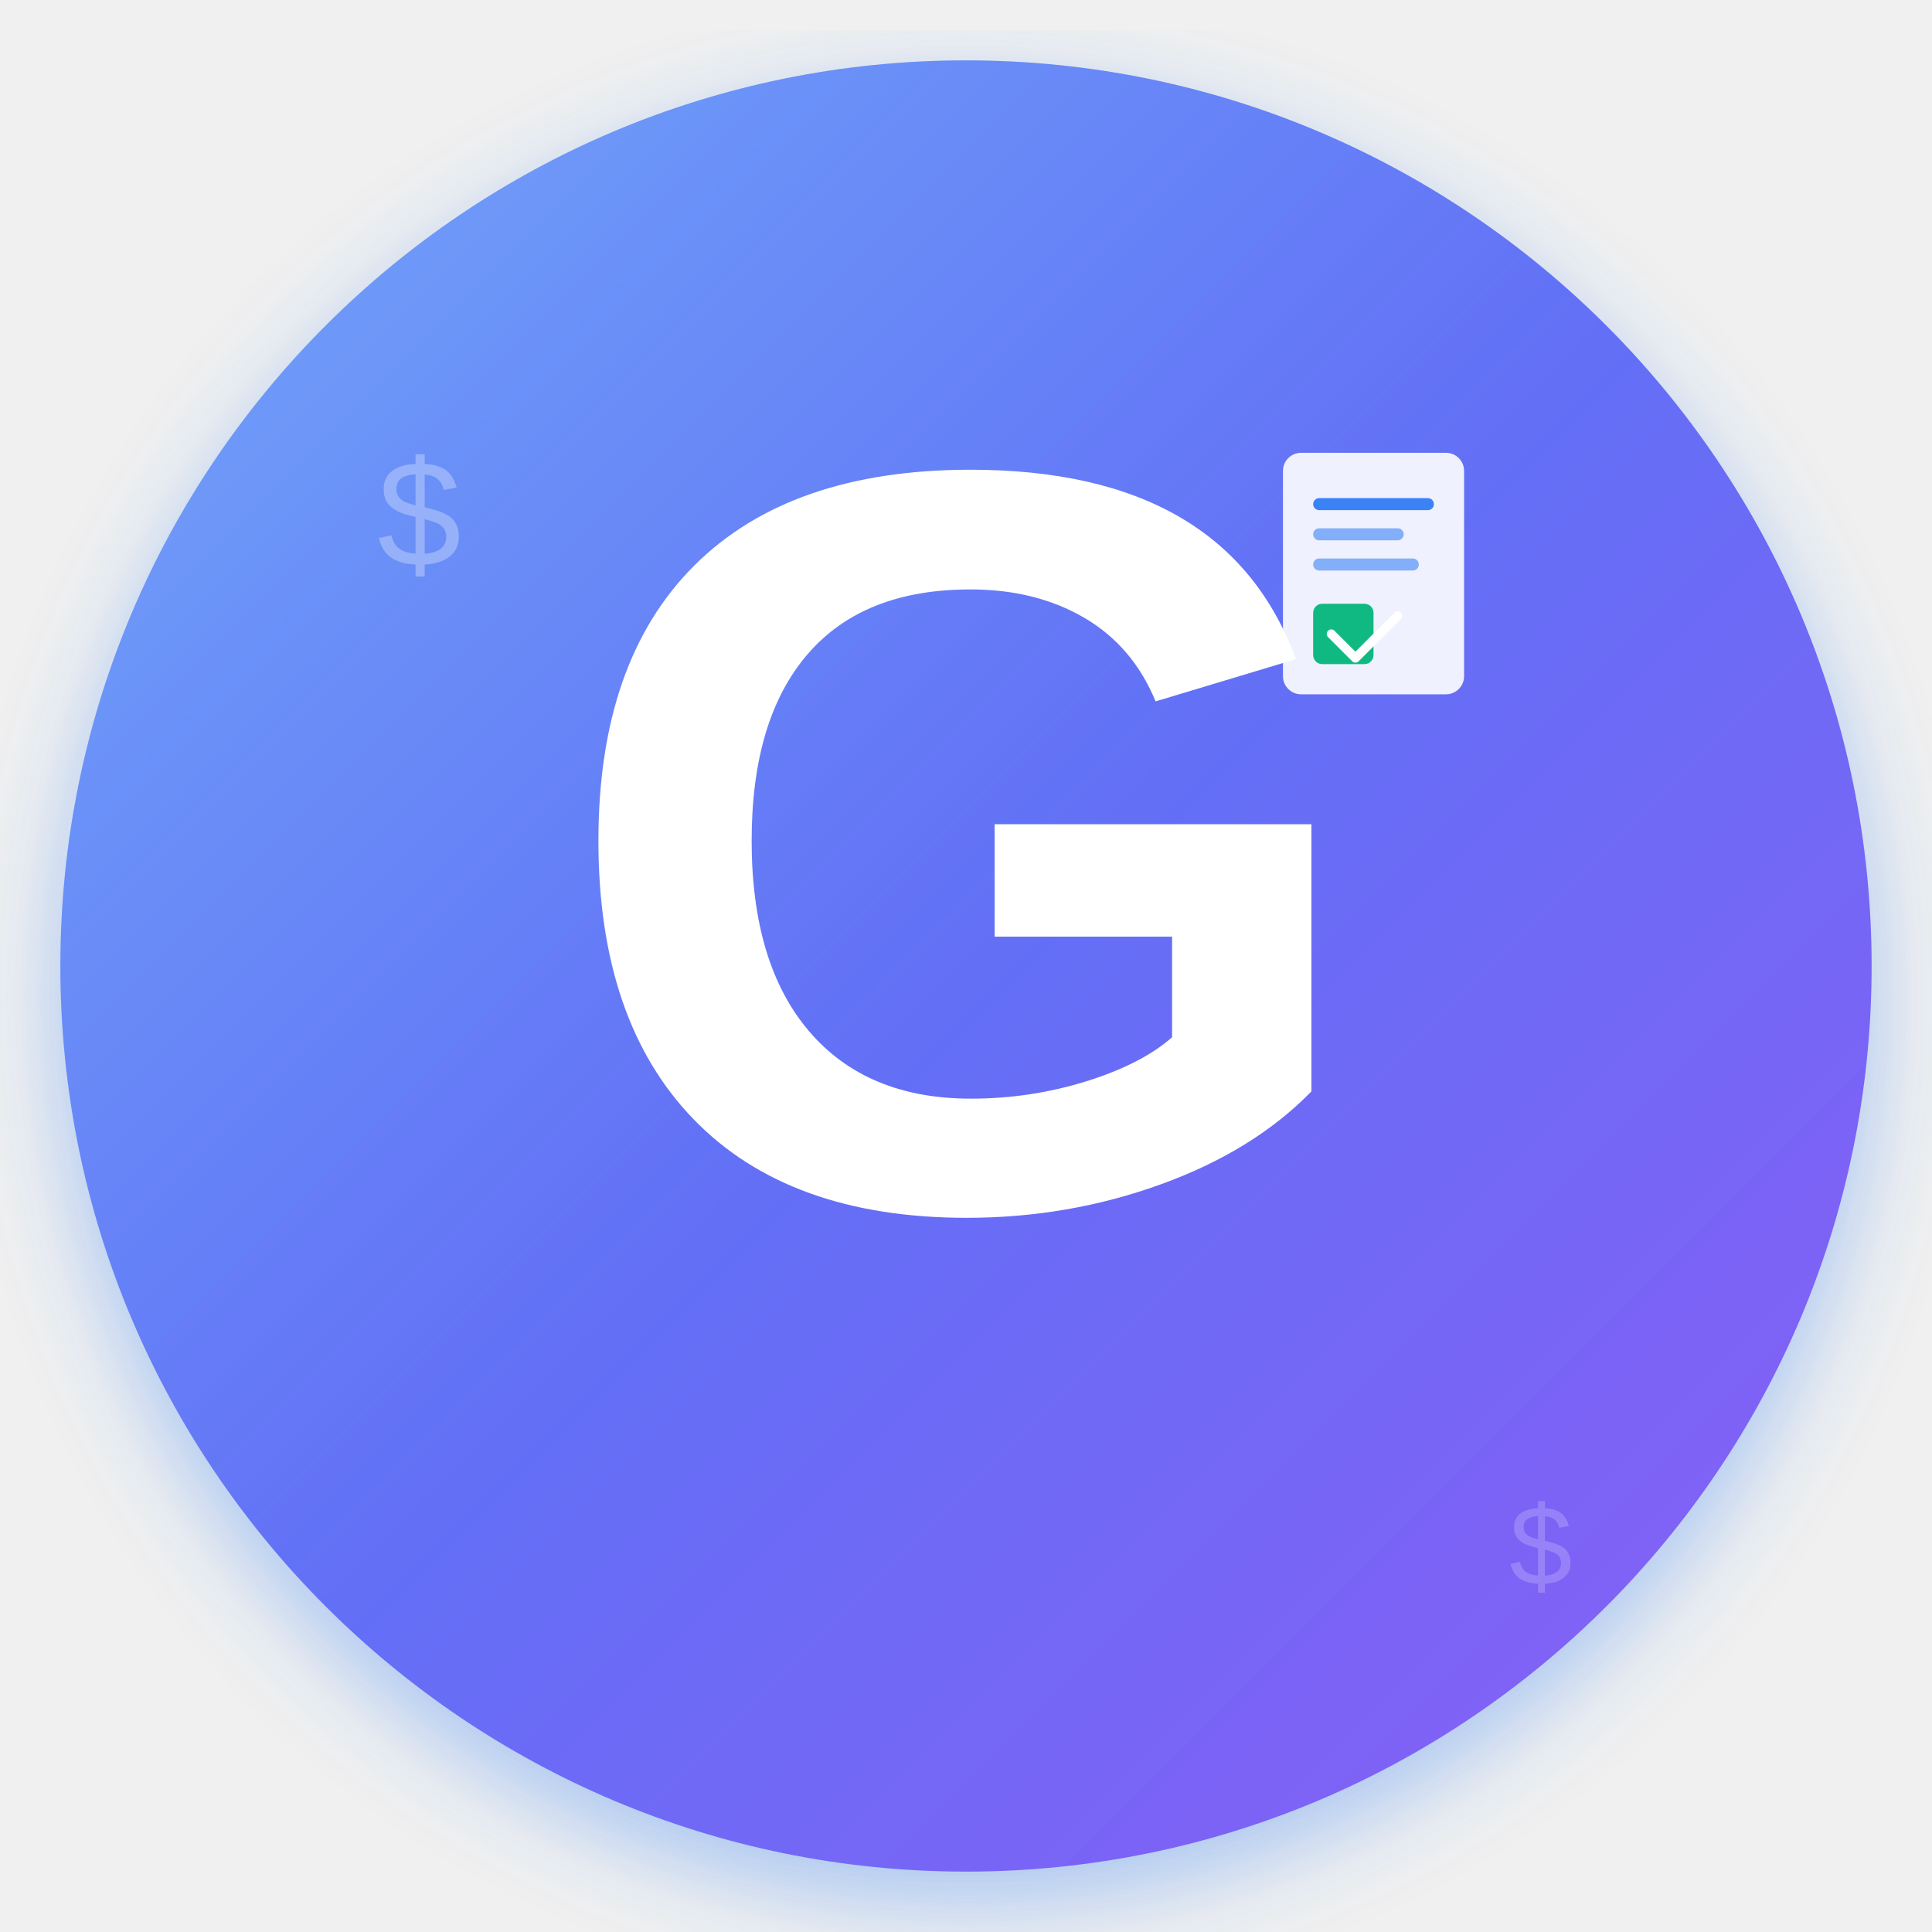
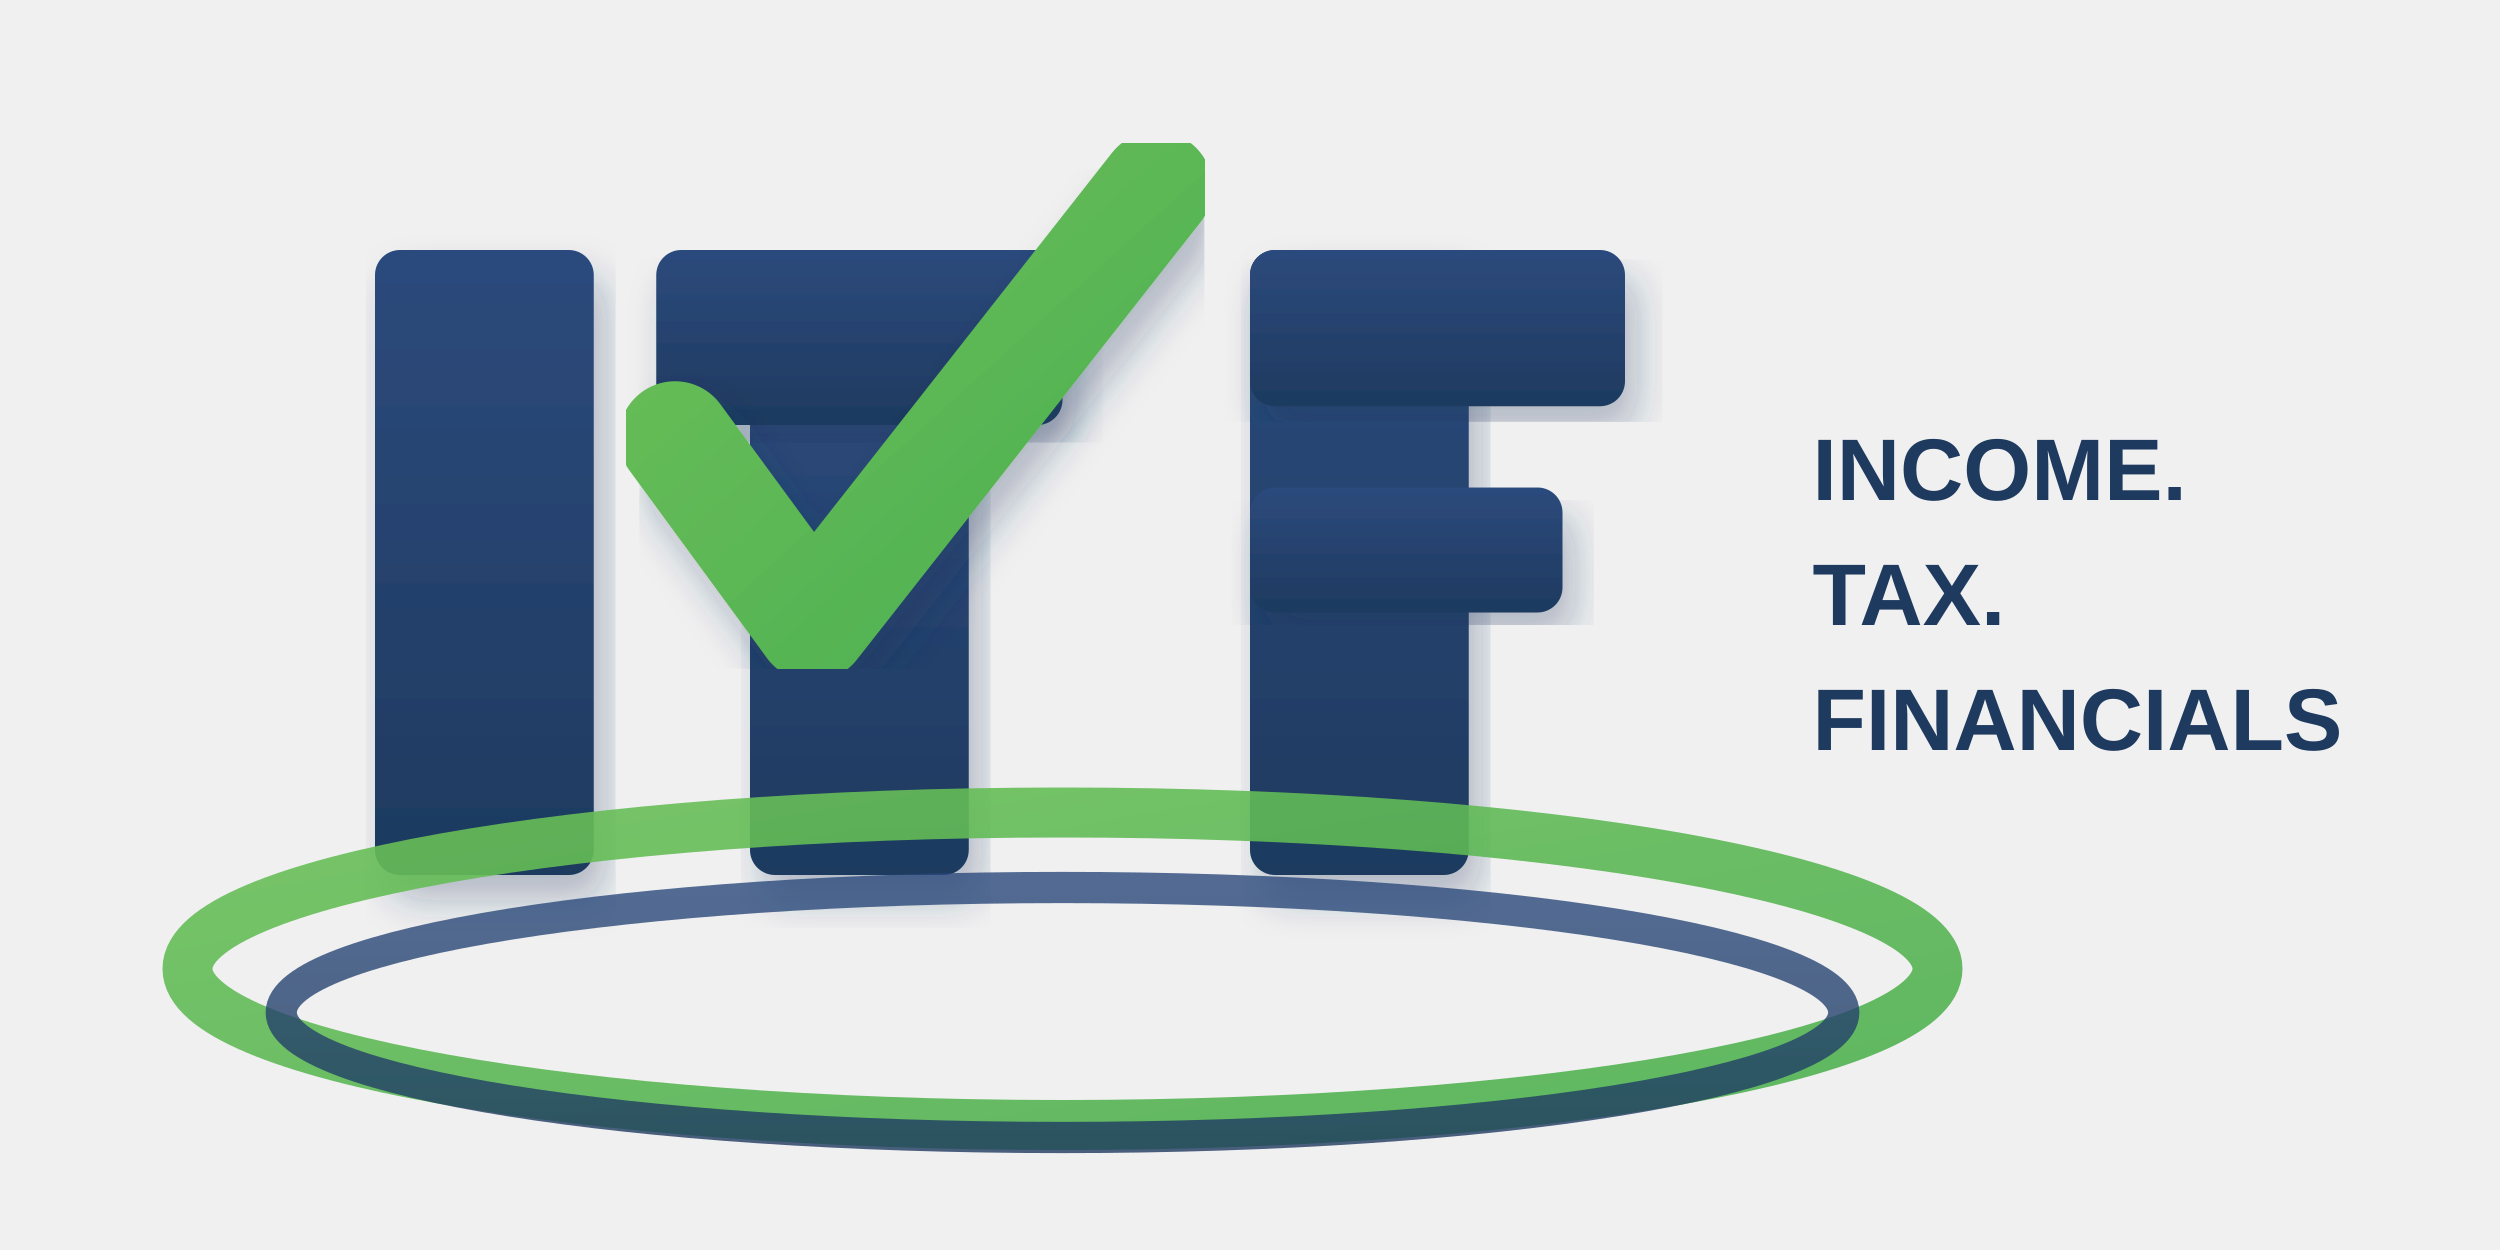
- <svg xmlns="http://www.w3.org/2000/svg" viewBox="0 0 512 512">
+ <svg xmlns="http://www.w3.org/2000/svg" viewBox="0 0 400 200">
  <defs>
-     <linearGradient id="bgGradient" x1="0%" y1="0%" x2="100%" y2="100%">
-       <stop offset="0%" style="stop-color:#3B82F6;stop-opacity:1" />
-       <stop offset="100%" style="stop-color:#8B5CF6;stop-opacity:1" />
+     <linearGradient id="blueGrad" x1="0%" y1="0%" x2="0%" y2="100%">
+       <stop offset="0%" style="stop-color:#2c4a7c" />
+       <stop offset="100%" style="stop-color:#1e3a5f" />
    </linearGradient>
-     <linearGradient id="shineGradient" x1="0%" y1="0%" x2="100%" y2="100%">
-       <stop offset="0%" style="stop-color:#ffffff;stop-opacity:0.3" />
-       <stop offset="50%" style="stop-color:#ffffff;stop-opacity:0" />
+     <linearGradient id="greenGrad" x1="0%" y1="0%" x2="100%" y2="100%">
+       <stop offset="0%" style="stop-color:#6BBF59" />
+       <stop offset="100%" style="stop-color:#4CAF50" />
    </linearGradient>
-     <filter id="shadow" x="-20%" y="-20%" width="140%" height="140%">
-       <feDropShadow dx="0" dy="8" stdDeviation="12" flood-color="#3B82F6" flood-opacity="0.4" />
+     <filter id="shadow" x="-10%" y="-10%" width="120%" height="120%">
+       <feDropShadow dx="2" dy="4" stdDeviation="3" flood-color="#1e3a5f" flood-opacity="0.3" />
    </filter>
  </defs>
-   <circle cx="256" cy="256" r="240" fill="url(#bgGradient)" filter="url(#shadow)" />
-   <circle cx="256" cy="256" r="240" fill="url(#shineGradient)" />
-   <text x="256" y="320" font-family="Arial, Helvetica, sans-serif" font-size="280" font-weight="bold" fill="white" text-anchor="middle">G</text>
-   <g transform="translate(340, 120) scale(0.8)">
-     <rect x="0" y="0" width="60" height="80" rx="6" fill="white" opacity="0.9" />
-     <rect x="10" y="15" width="40" height="4" rx="2" fill="#3B82F6" />
-     <rect x="10" y="25" width="30" height="4" rx="2" fill="#3B82F6" opacity="0.6" />
-     <rect x="10" y="35" width="35" height="4" rx="2" fill="#3B82F6" opacity="0.6" />
-     <rect x="10" y="50" width="20" height="20" rx="3" fill="#10B981" />
-     <path d="M16 60 L24 68 L38 54" stroke="white" stroke-width="3" fill="none" stroke-linecap="round" stroke-linejoin="round" />
-   </g>
-   <text x="100" y="150" font-family="Arial" font-size="40" fill="white" opacity="0.3">$</text>
-   <text x="400" y="420" font-family="Arial" font-size="30" fill="white" opacity="0.2">$</text>
+   <rect x="60" y="40" width="35" height="100" rx="4" fill="url(#blueGrad)" filter="url(#shadow)" />
+   <rect x="120" y="55" width="35" height="85" rx="4" fill="url(#blueGrad)" filter="url(#shadow)" />
+   <rect x="105" y="40" width="65" height="28" rx="4" fill="url(#blueGrad)" filter="url(#shadow)" />
+   <path d="M108 70 L130 100 L185 30" stroke="url(#greenGrad)" stroke-width="18" fill="none" stroke-linecap="round" stroke-linejoin="round" filter="url(#shadow)" />
+   <rect x="200" y="40" width="35" height="100" rx="4" fill="url(#blueGrad)" filter="url(#shadow)" />
+   <rect x="200" y="40" width="60" height="25" rx="4" fill="url(#blueGrad)" filter="url(#shadow)" />
+   <rect x="200" y="78" width="50" height="20" rx="4" fill="url(#blueGrad)" filter="url(#shadow)" />
+   <ellipse cx="170" cy="155" rx="140" ry="25" fill="none" stroke="url(#greenGrad)" stroke-width="8" opacity="0.9" />
+   <ellipse cx="170" cy="162" rx="125" ry="20" fill="none" stroke="url(#blueGrad)" stroke-width="5" opacity="0.8" />
+   <text x="290" y="80" font-family="Arial, sans-serif" font-size="14" font-weight="bold" fill="#1e3a5f">INCOME.</text>
+   <text x="290" y="100" font-family="Arial, sans-serif" font-size="14" font-weight="bold" fill="#1e3a5f">TAX.</text>
+   <text x="290" y="120" font-family="Arial, sans-serif" font-size="14" font-weight="bold" fill="#1e3a5f">FINANCIALS</text>
</svg>
